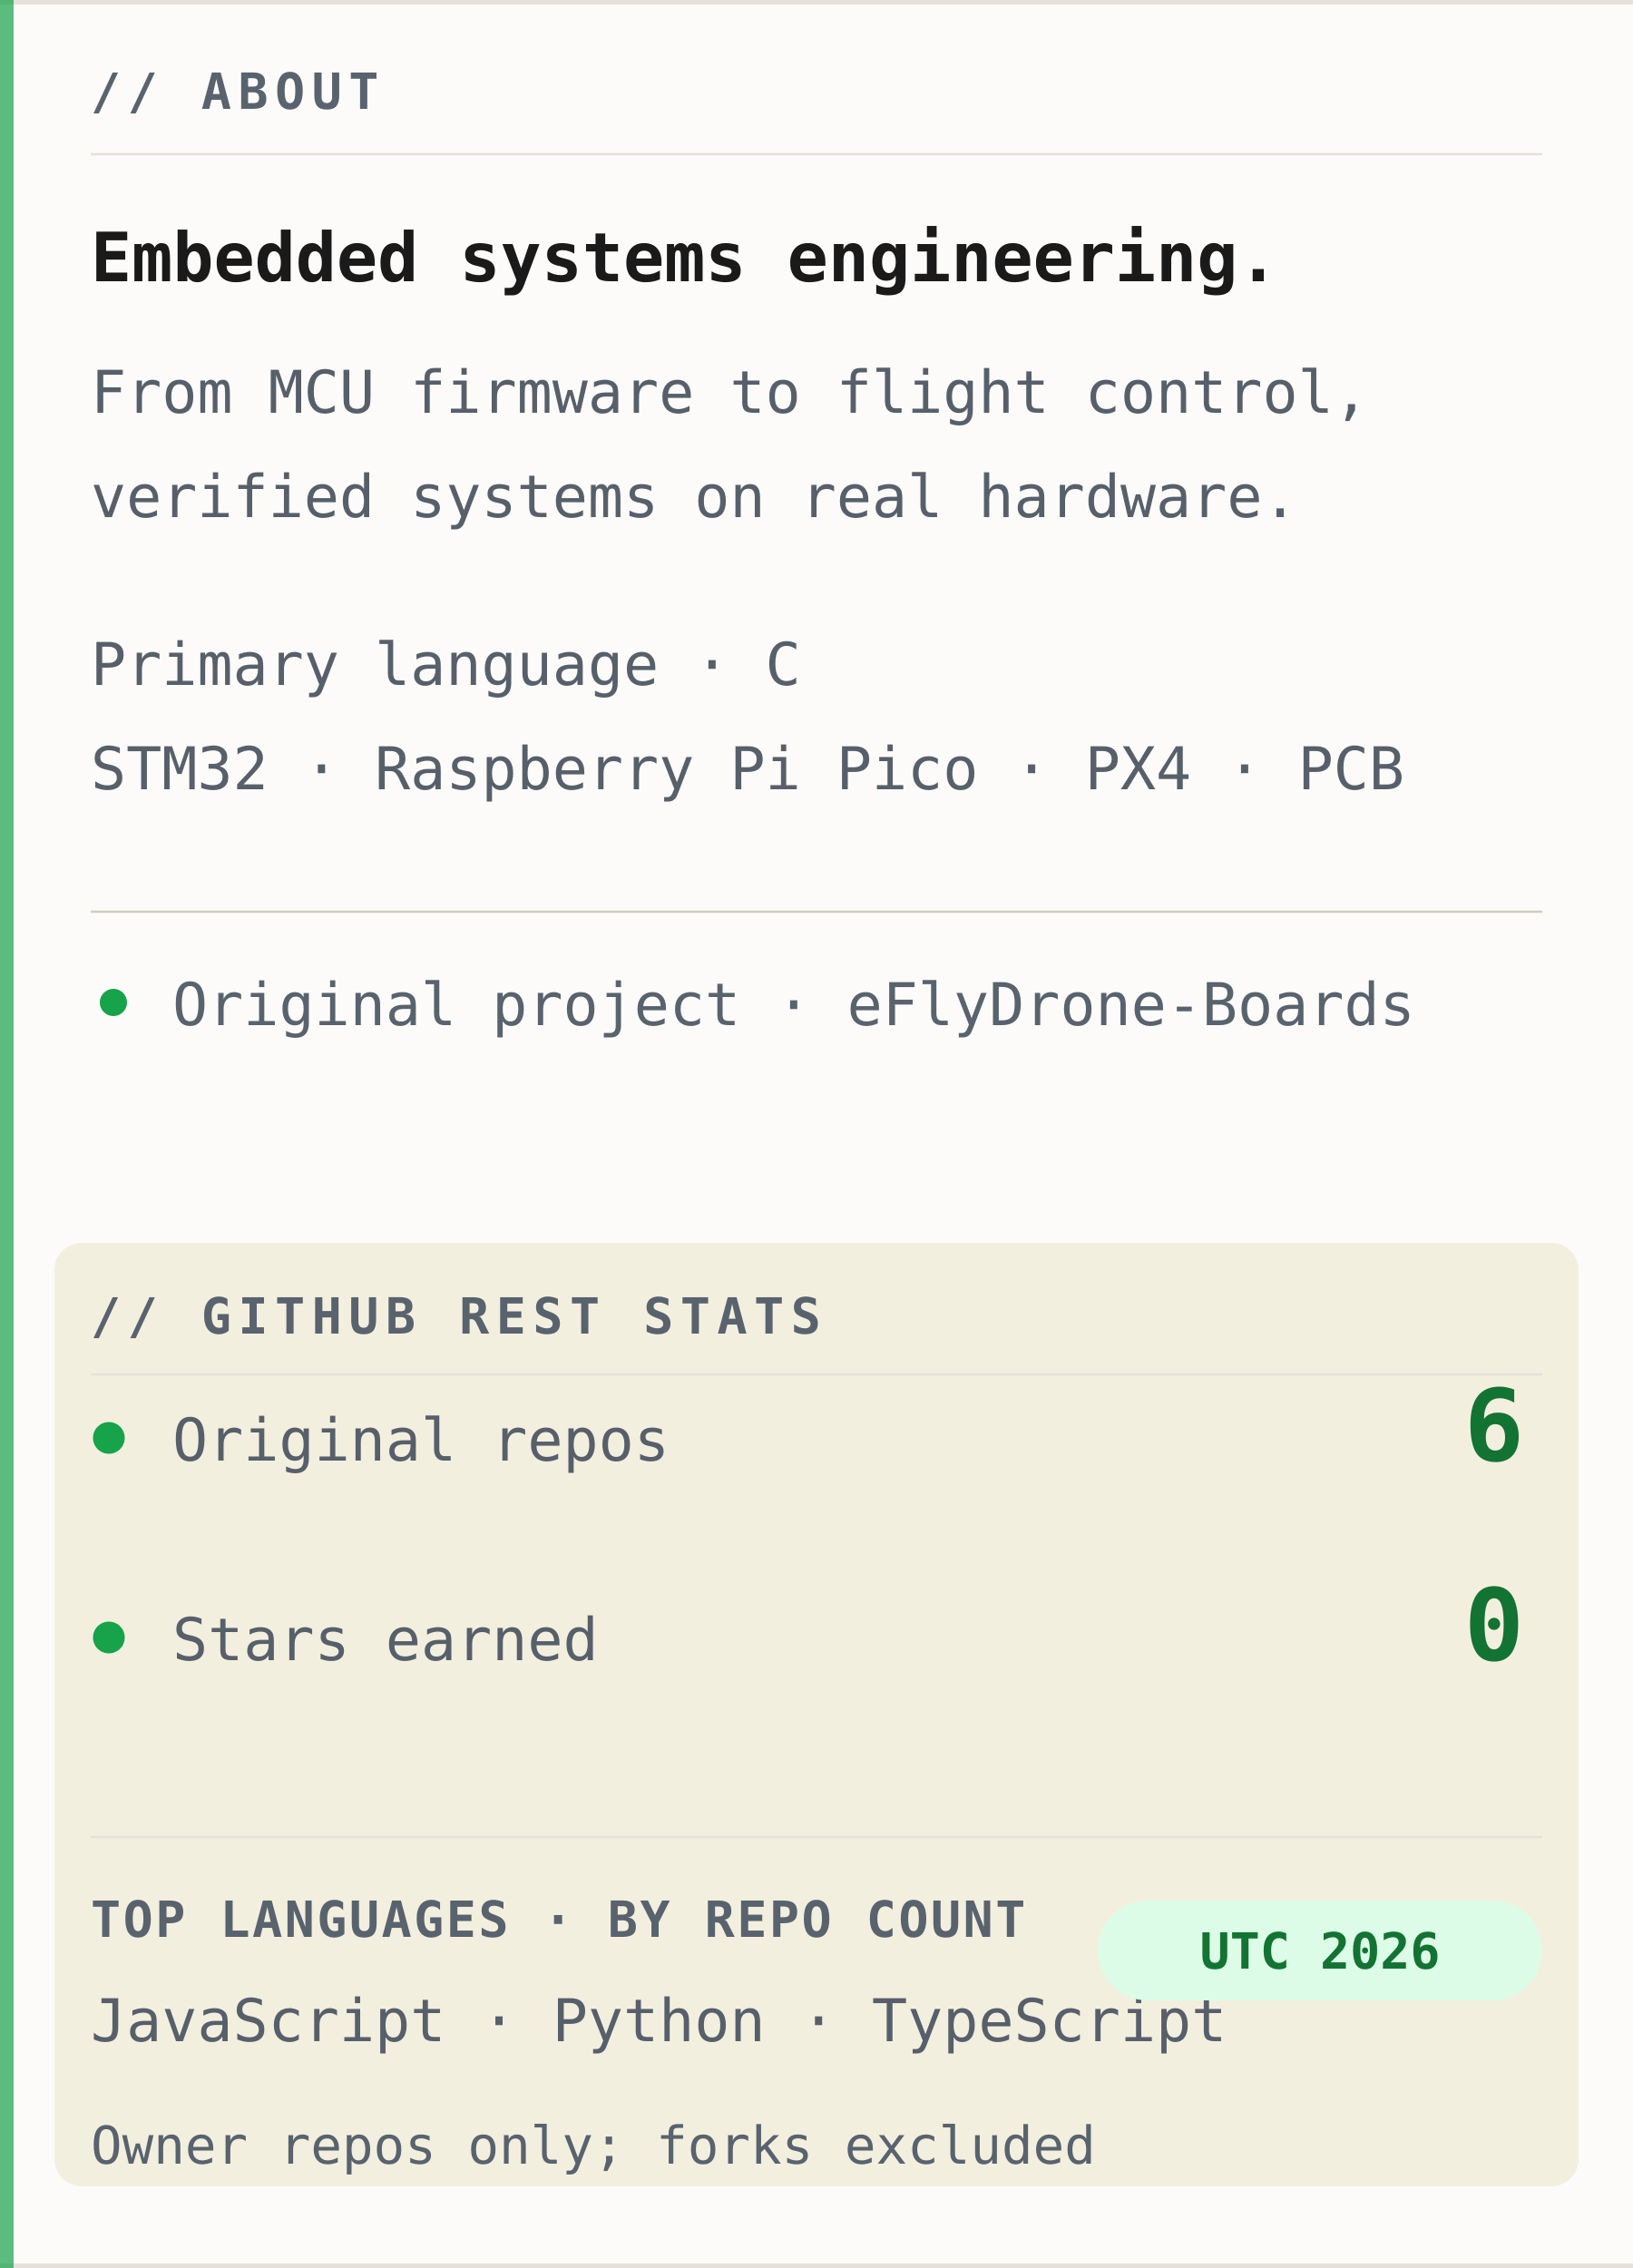
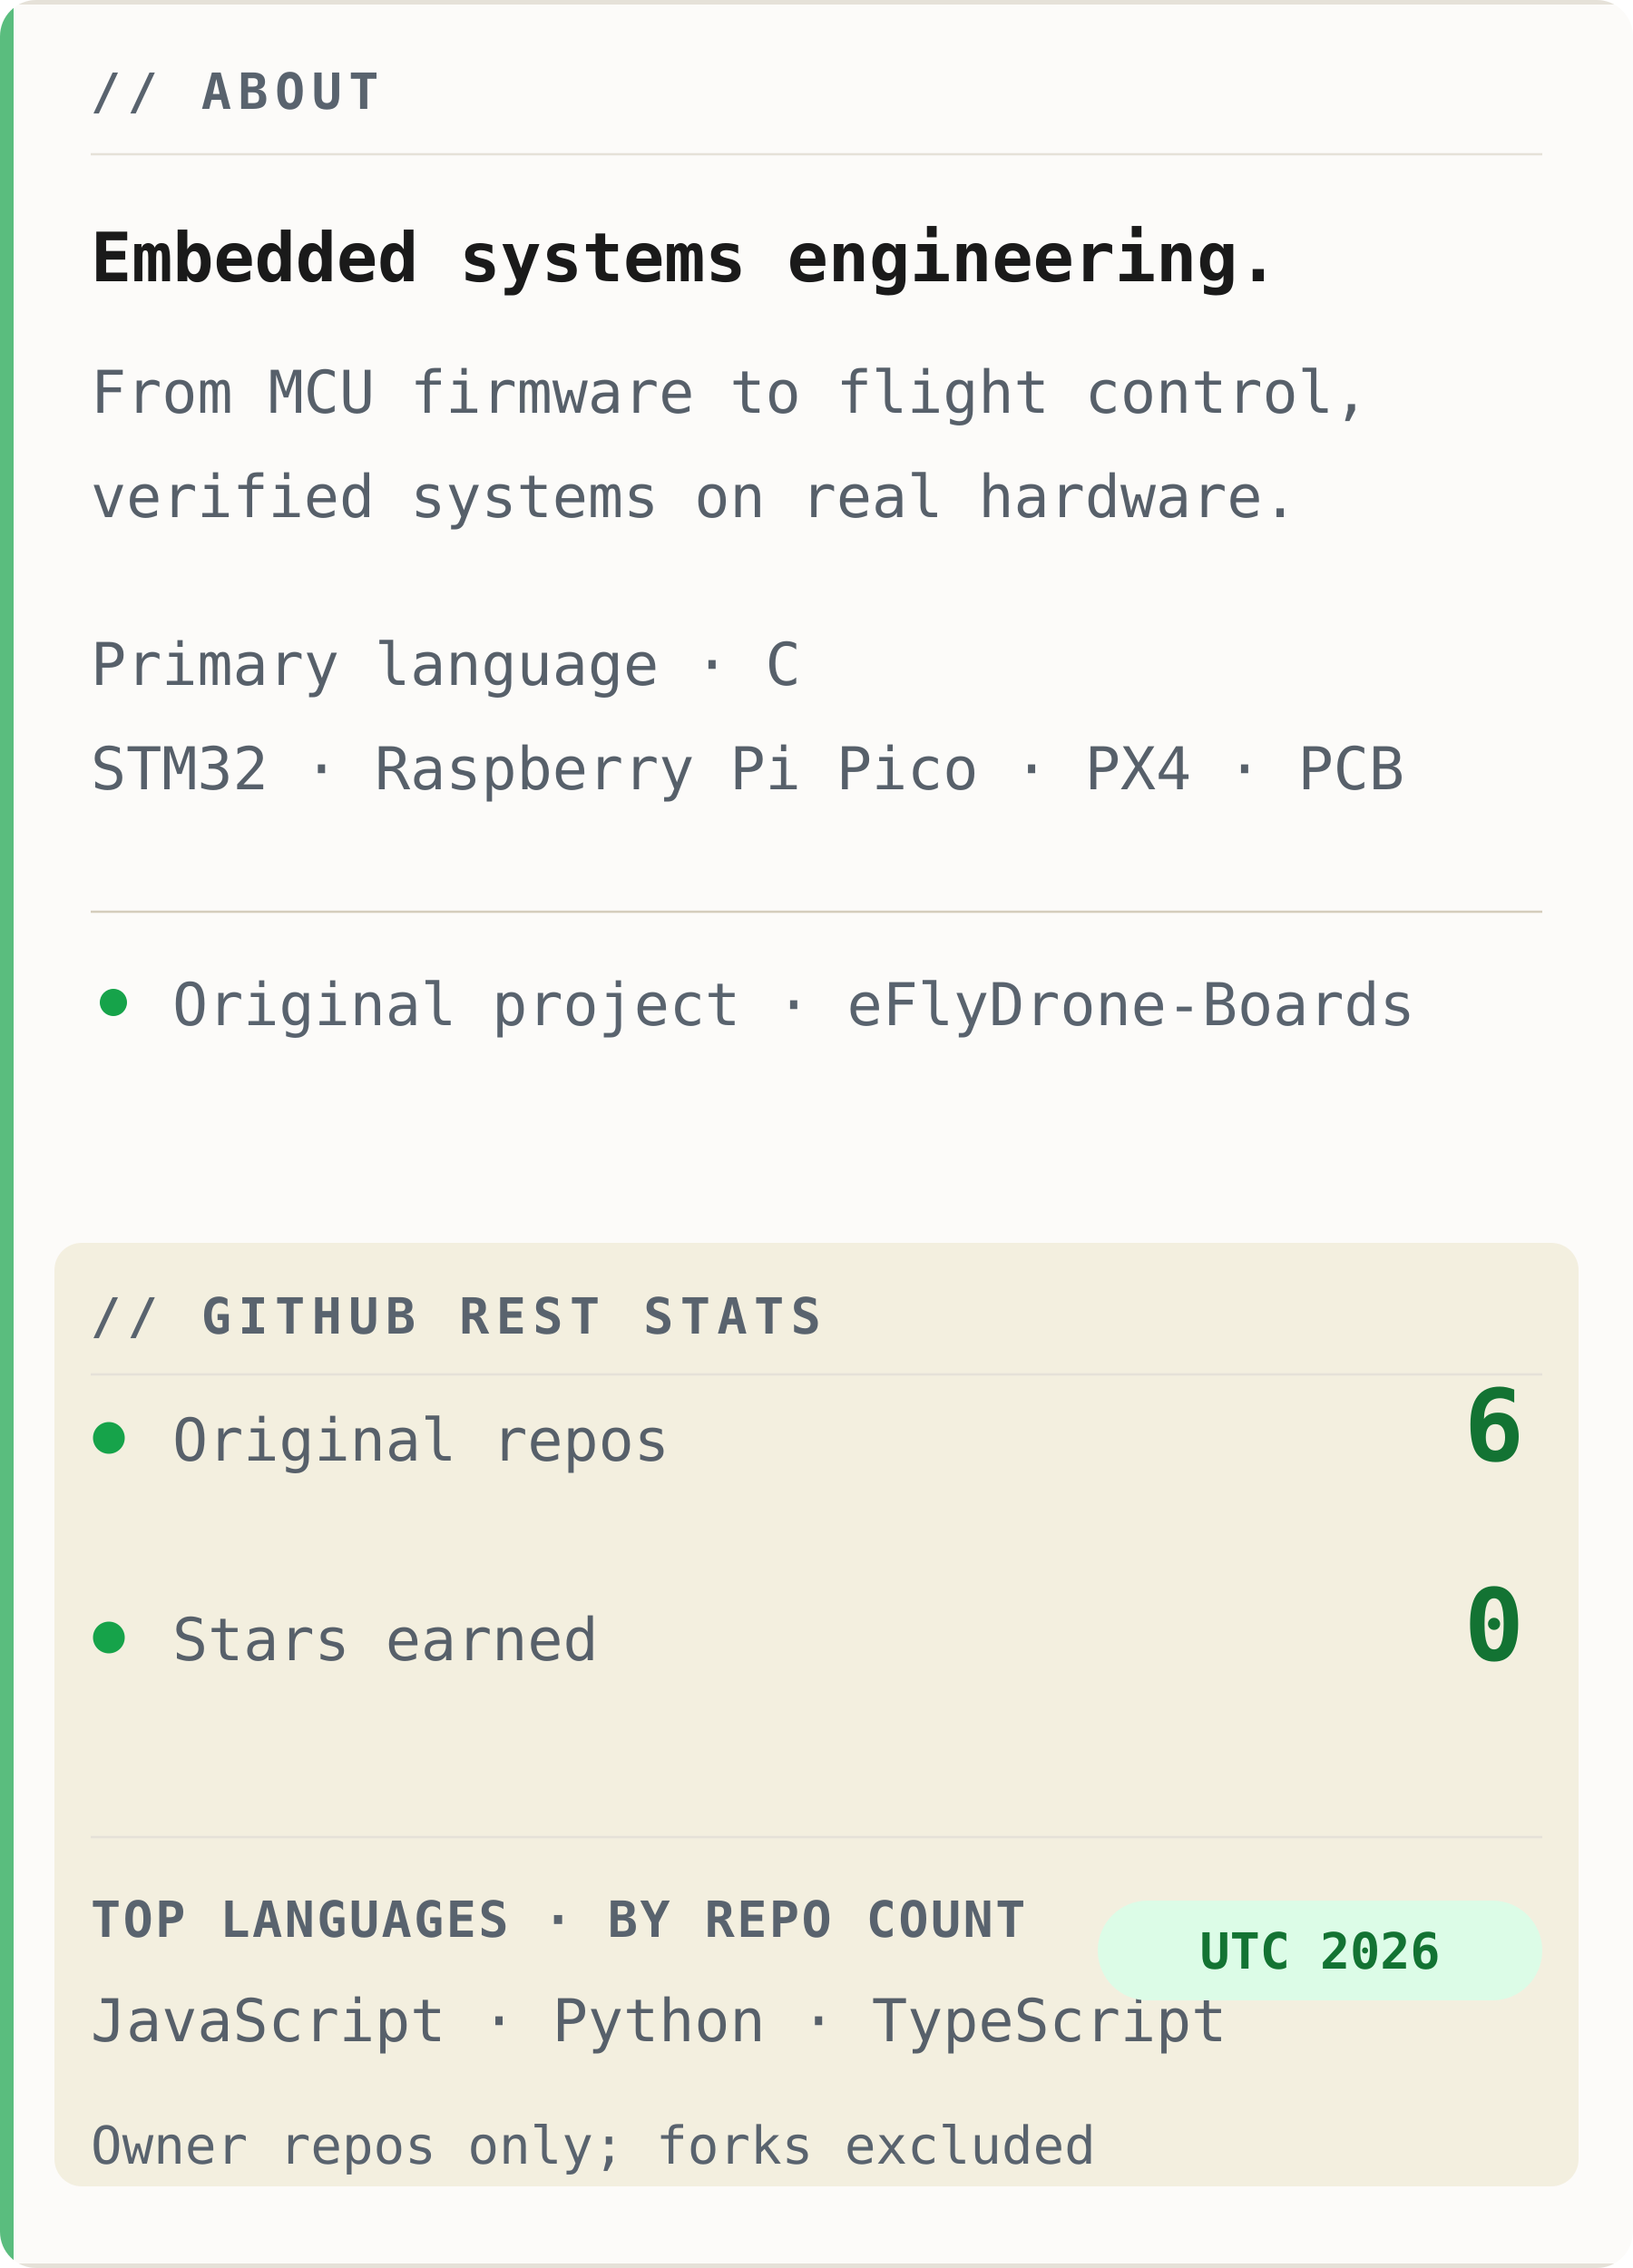
<svg xmlns="http://www.w3.org/2000/svg" width="360" height="500" viewBox="0 0 360 500" role="img" aria-labelledby="title desc">
-   <rect width="360" height="500" fill="#fcfbf9" />
-   <path d="M0 .5H360M0 499.5H360" stroke="#e5e1d8" stroke-width="1" />
-   <text x="20" y="24" font-family="Consolas, Menlo, 'DejaVu Sans Mono', 'Courier New', monospace" font-size="11" font-weight="700" letter-spacing="1.5" fill="#59636e">// ABOUT</text>
-   <path d="M20 34H340" stroke="#e5e1d8" stroke-width=".5" />
-   <text x="20" y="62" font-family="Consolas, Menlo, 'DejaVu Sans Mono', 'Courier New', monospace" font-size="15" font-weight="700" fill="#1a1a1a">Embedded systems engineering.</text>
-   <text x="20" y="91" font-family="Consolas, Menlo, 'DejaVu Sans Mono', 'Courier New', monospace" font-size="13" fill="#57606a">From MCU firmware to flight control,</text>
-   <text x="20" y="114" font-family="Consolas, Menlo, 'DejaVu Sans Mono', 'Courier New', monospace" font-size="13" fill="#57606a">verified systems on real hardware.</text>
-   <text x="20" y="151" font-family="Consolas, Menlo, 'DejaVu Sans Mono', 'Courier New', monospace" font-size="13" fill="#57606a">Primary language · C</text>
-   <text x="20" y="174" font-family="Consolas, Menlo, 'DejaVu Sans Mono', 'Courier New', monospace" font-size="13" fill="#57606a">STM32 · Raspberry Pi Pico · PX4 · PCB</text>
-   <path d="M20 201H340" stroke="#d4cdbc" stroke-width=".5" />
-   <circle cx="25" cy="221" r="3" fill="#16a34a" />
-   <text x="38" y="226" font-family="Consolas, Menlo, 'DejaVu Sans Mono', 'Courier New', monospace" font-size="13" fill="#59636e">Original project · eFlyDrone-Boards</text>
-   <rect x="12" y="274" width="336" height="208" rx="6" fill="#f0ead6" opacity=".72" />
-   <text x="20" y="294" font-family="Consolas, Menlo, 'DejaVu Sans Mono', 'Courier New', monospace" font-size="11" font-weight="700" letter-spacing="1.5" fill="#59636e">// GITHUB REST STATS</text>
-   <path d="M20 303H340" stroke="#e5e1d8" stroke-width=".5" />
-   <circle cx="24" cy="317" r="3.5" fill="#16a34a" />
-   <text x="38" y="322" font-family="Consolas, Menlo, 'DejaVu Sans Mono', 'Courier New', monospace" font-size="13" fill="#57606a">Original repos</text>
-   <text x="336" y="322" text-anchor="end" font-family="Consolas, Menlo, 'DejaVu Sans Mono', 'Courier New', monospace" font-size="22" font-weight="700" fill="#137333">6</text>
-   <circle cx="24" cy="361" r="3.5" fill="#16a34a" />
-   <text x="38" y="366" font-family="Consolas, Menlo, 'DejaVu Sans Mono', 'Courier New', monospace" font-size="13" fill="#57606a">Stars earned</text>
-   <text x="336" y="366" text-anchor="end" font-family="Consolas, Menlo, 'DejaVu Sans Mono', 'Courier New', monospace" font-size="22" font-weight="700" fill="#137333">0</text>
-   <path d="M20 405H340" stroke="#e5e1d8" stroke-width=".5" />
-   <text x="20" y="427" font-family="Consolas, Menlo, 'DejaVu Sans Mono', 'Courier New', monospace" font-size="11" font-weight="700" letter-spacing=".5" fill="#59636e">TOP LANGUAGES · BY REPO COUNT</text>
-   <text x="20" y="450" font-family="Consolas, Menlo, 'DejaVu Sans Mono', 'Courier New', monospace" font-size="13" fill="#57606a">JavaScript · Python · TypeScript</text>
-   <rect x="242" y="419" width="98" height="22" rx="11" fill="#dcfce7" />
-   <text x="291" y="434" text-anchor="middle" font-family="Consolas, Menlo, 'DejaVu Sans Mono', 'Courier New', monospace" font-size="11" font-weight="700" fill="#137333">UTC 2026</text>
-   <text x="20" y="477" font-family="Consolas, Menlo, 'DejaVu Sans Mono', 'Courier New', monospace" font-size="11.5" fill="#59636e">Owner repos only; forks excluded</text>
-   <rect width="3" height="500" fill="#16a34a" opacity=".7" />
+   <defs>
+     <clipPath id="clip">
+       <rect width="360" height="500" rx="8" />
+     </clipPath>
+   </defs>
+   <g clip-path="url(#clip)">
+     <rect width="360" height="500" fill="#fcfbf9" />
+     <path d="M0 .5H360M0 499.5H360" stroke="#e5e1d8" stroke-width="1" />
+     <text x="20" y="24" font-family="Consolas, Menlo, 'DejaVu Sans Mono', 'Courier New', monospace" font-size="11" font-weight="700" letter-spacing="1.5" fill="#59636e">// ABOUT</text>
+     <path d="M20 34H340" stroke="#e5e1d8" stroke-width=".5" />
+     <text x="20" y="62" font-family="Consolas, Menlo, 'DejaVu Sans Mono', 'Courier New', monospace" font-size="15" font-weight="700" fill="#1a1a1a">Embedded systems engineering.</text>
+     <text x="20" y="91" font-family="Consolas, Menlo, 'DejaVu Sans Mono', 'Courier New', monospace" font-size="13" fill="#57606a">From MCU firmware to flight control,</text>
+     <text x="20" y="114" font-family="Consolas, Menlo, 'DejaVu Sans Mono', 'Courier New', monospace" font-size="13" fill="#57606a">verified systems on real hardware.</text>
+     <text x="20" y="151" font-family="Consolas, Menlo, 'DejaVu Sans Mono', 'Courier New', monospace" font-size="13" fill="#57606a">Primary language · C</text>
+     <text x="20" y="174" font-family="Consolas, Menlo, 'DejaVu Sans Mono', 'Courier New', monospace" font-size="13" fill="#57606a">STM32 · Raspberry Pi Pico · PX4 · PCB</text>
+     <path d="M20 201H340" stroke="#d4cdbc" stroke-width=".5" />
+     <circle cx="25" cy="221" r="3" fill="#16a34a" />
+     <text x="38" y="226" font-family="Consolas, Menlo, 'DejaVu Sans Mono', 'Courier New', monospace" font-size="13" fill="#59636e">Original project · eFlyDrone-Boards</text>
+     <rect x="12" y="274" width="336" height="208" rx="6" fill="#f0ead6" opacity=".72" />
+     <text x="20" y="294" font-family="Consolas, Menlo, 'DejaVu Sans Mono', 'Courier New', monospace" font-size="11" font-weight="700" letter-spacing="1.5" fill="#59636e">// GITHUB REST STATS</text>
+     <path d="M20 303H340" stroke="#e5e1d8" stroke-width=".5" />
+     <circle cx="24" cy="317" r="3.5" fill="#16a34a" />
+     <text x="38" y="322" font-family="Consolas, Menlo, 'DejaVu Sans Mono', 'Courier New', monospace" font-size="13" fill="#57606a">Original repos</text>
+     <text x="336" y="322" text-anchor="end" font-family="Consolas, Menlo, 'DejaVu Sans Mono', 'Courier New', monospace" font-size="22" font-weight="700" fill="#137333">6</text>
+     <circle cx="24" cy="361" r="3.5" fill="#16a34a" />
+     <text x="38" y="366" font-family="Consolas, Menlo, 'DejaVu Sans Mono', 'Courier New', monospace" font-size="13" fill="#57606a">Stars earned</text>
+     <text x="336" y="366" text-anchor="end" font-family="Consolas, Menlo, 'DejaVu Sans Mono', 'Courier New', monospace" font-size="22" font-weight="700" fill="#137333">0</text>
+     <path d="M20 405H340" stroke="#e5e1d8" stroke-width=".5" />
+     <text x="20" y="427" font-family="Consolas, Menlo, 'DejaVu Sans Mono', 'Courier New', monospace" font-size="11" font-weight="700" letter-spacing=".5" fill="#59636e">TOP LANGUAGES · BY REPO COUNT</text>
+     <text x="20" y="450" font-family="Consolas, Menlo, 'DejaVu Sans Mono', 'Courier New', monospace" font-size="13" fill="#57606a">JavaScript · Python · TypeScript</text>
+     <rect x="242" y="419" width="98" height="22" rx="11" fill="#dcfce7" />
+     <text x="291" y="434" text-anchor="middle" font-family="Consolas, Menlo, 'DejaVu Sans Mono', 'Courier New', monospace" font-size="11" font-weight="700" fill="#137333">UTC 2026</text>
+     <text x="20" y="477" font-family="Consolas, Menlo, 'DejaVu Sans Mono', 'Courier New', monospace" font-size="11.5" fill="#59636e">Owner repos only; forks excluded</text>
+     <rect width="3" height="500" fill="#16a34a" opacity=".7" />
+   </g>
</svg>
